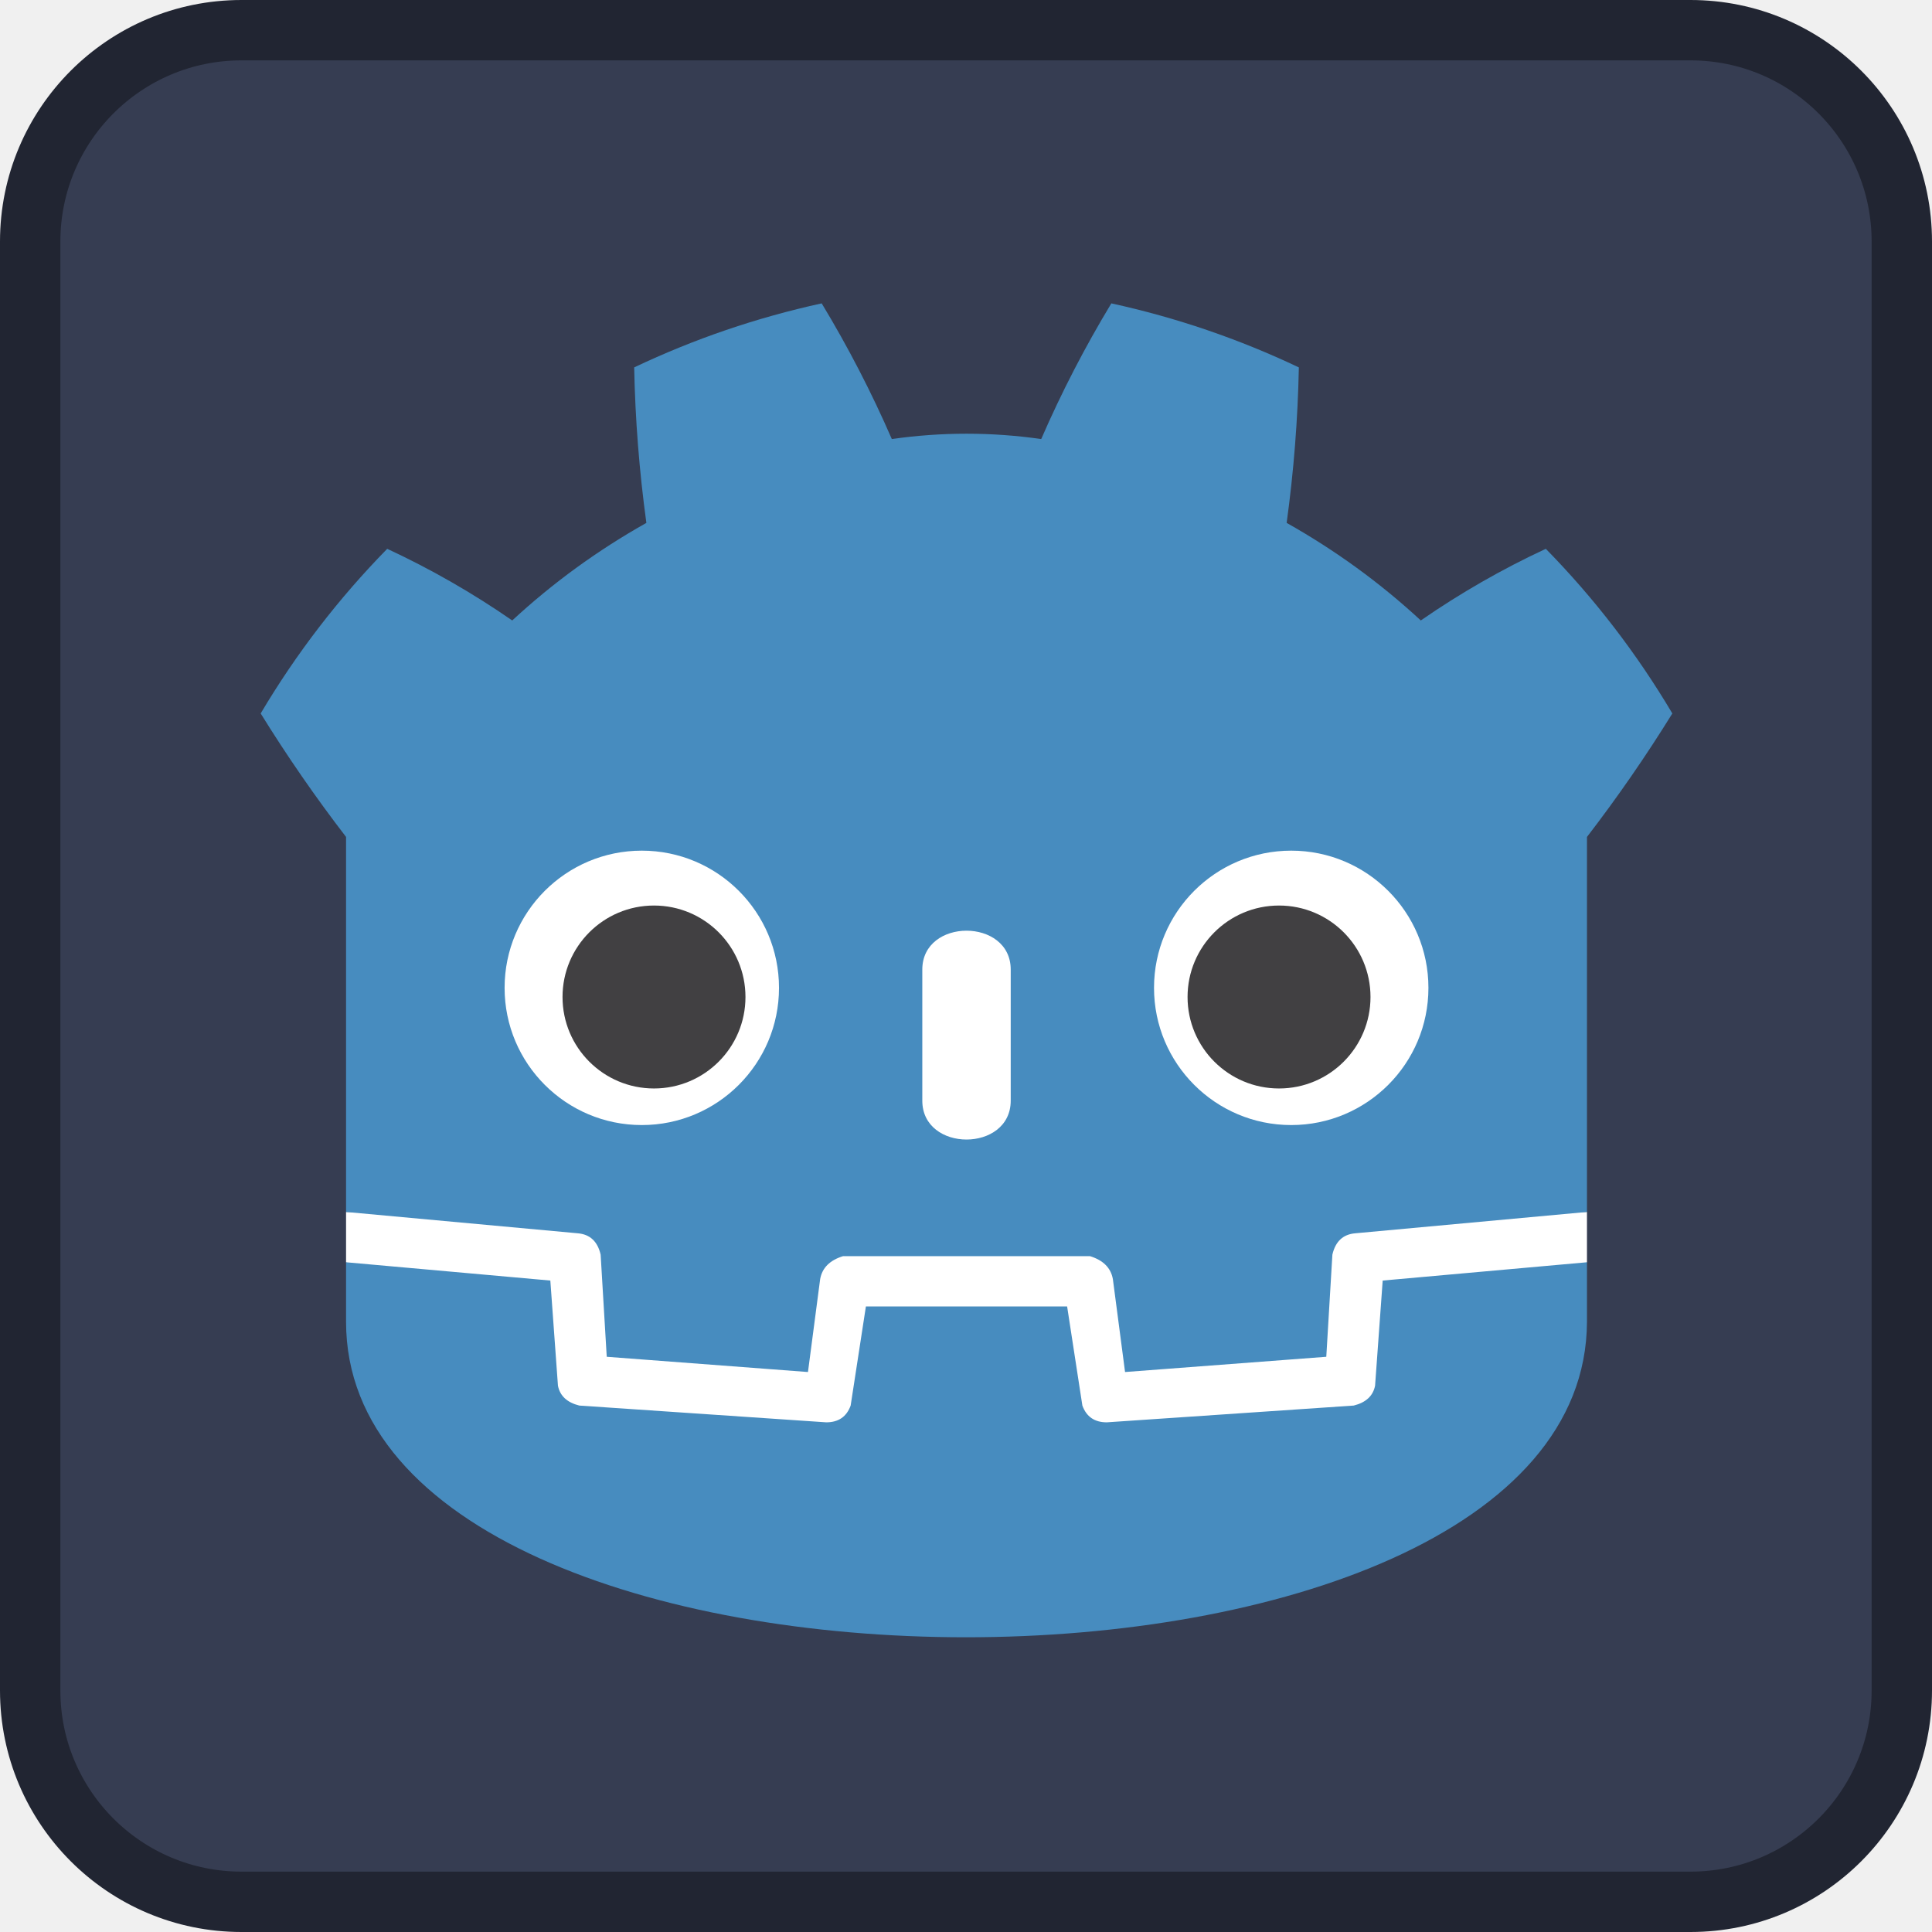
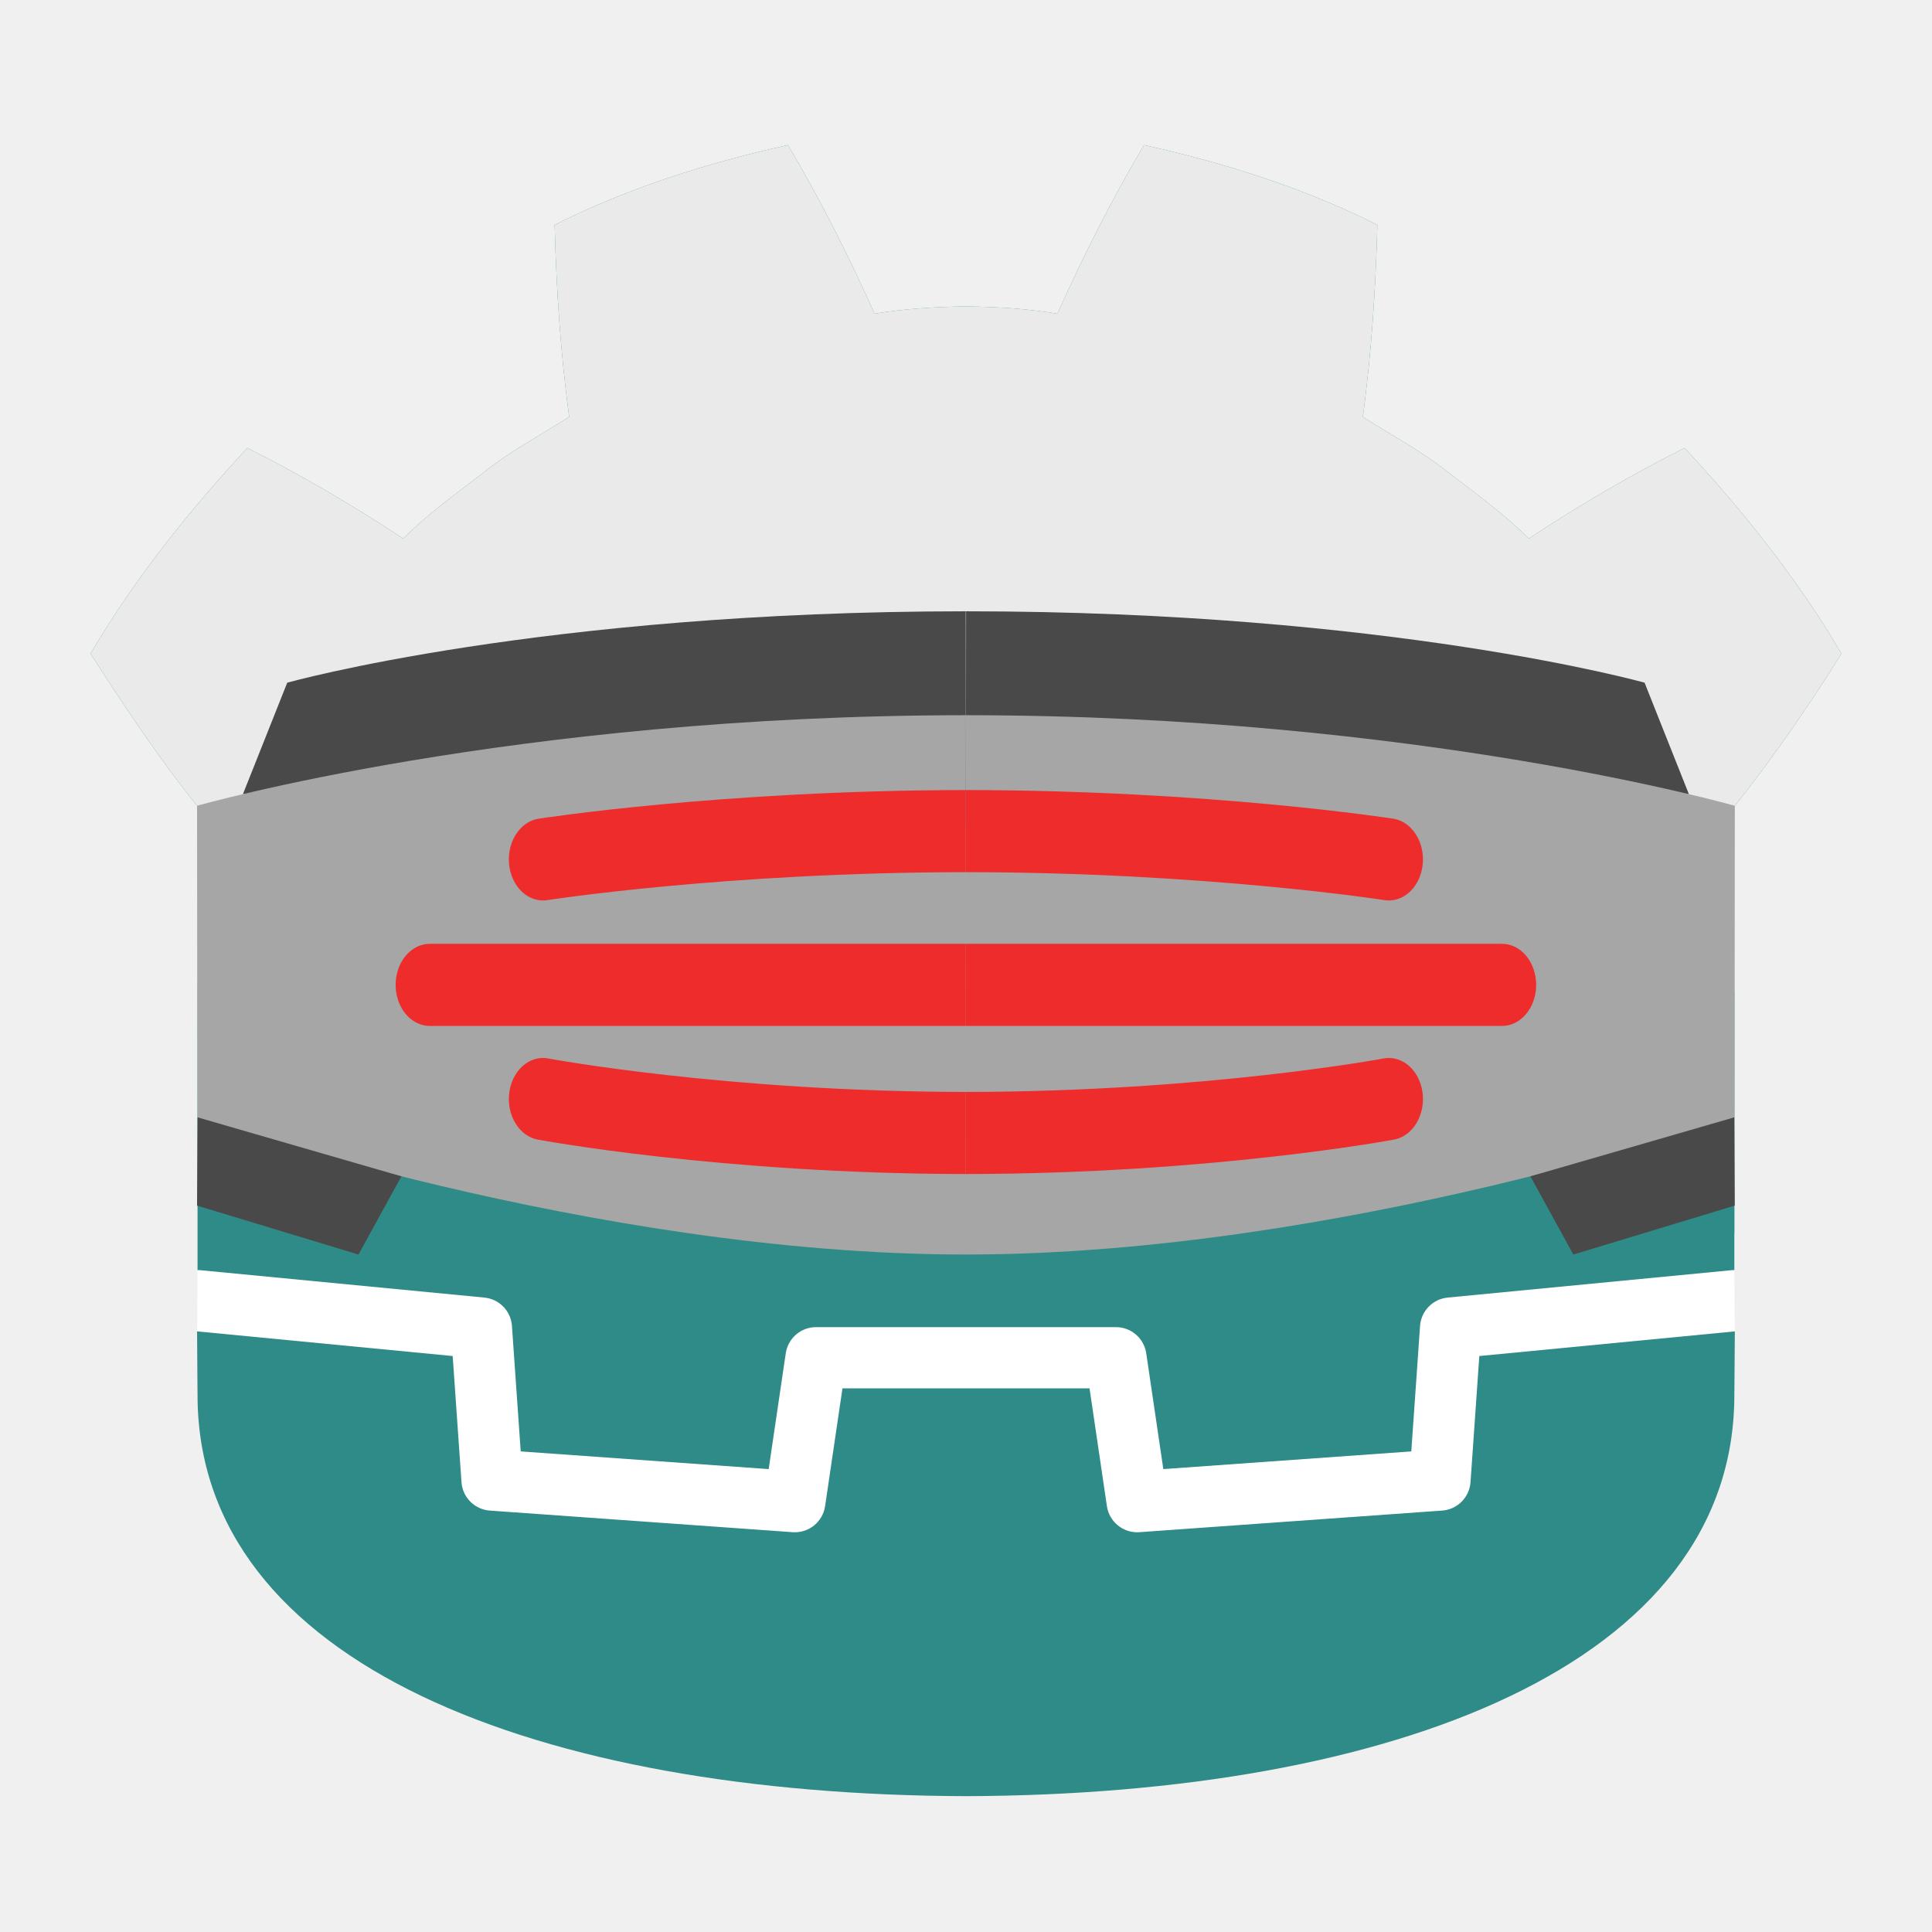
- <svg xmlns="http://www.w3.org/2000/svg" width="128" height="128">
-   <rect width="124" height="124" x="2" y="2" fill="#363d52" stroke="#212532" stroke-width="4" rx="14" />
-   <g fill="#fff" transform="translate(12.322 12.322)scale(.101)">
-     <path d="M105 673v33q407 354 814 0v-33z" />
-     <path fill="#478cbf" d="m105 673 152 14q12 1 15 14l4 67 132 10 8-61q2-11 15-15h162q13 4 15 15l8 61 132-10 4-67q3-13 15-14l152-14V427q30-39 56-81-35-59-83-108-43 20-82 47-40-37-88-64 7-51 8-102-59-28-123-42-26 43-46 89-49-7-98 0-20-46-46-89-64 14-123 42 1 51 8 102-48 27-88 64-39-27-82-47-48 49-83 108 26 42 56 81zm0 33v39c0 276 813 276 814 0v-39l-134 12-5 69q-2 10-14 13l-162 11q-12 0-16-11l-10-65H446l-10 65q-4 11-16 11l-162-11q-12-3-14-13l-5-69z" />
-     <path d="M483 600c0 34 58 34 58 0v-86c0-34-58-34-58 0z" />
-     <circle cx="725" cy="526" r="90" />
-     <circle cx="299" cy="526" r="90" />
+ <svg xmlns="http://www.w3.org/2000/svg" width="100%" height="100%" viewBox="0 0 1024 1024" version="1.1" xml:space="preserve" style="fill-rule:evenodd;clip-rule:evenodd;stroke-linecap:round;stroke-linejoin:round;stroke-miterlimit:1.5;">
+   <g transform="matrix(4.16261,0,0,-4.16261,919.241,673.152)">
+     <path d="M0,0C0,0 -0.325,1.994 -0.515,1.976L-36.697,-1.515C-39.576,-1.793 -41.812,-4.089 -42.014,-6.974L-43.008,-21.221L-71,-23.218L-72.904,-10.306C-73.328,-7.434 -75.836,-5.269 -78.739,-5.269L-116.927,-5.269C-119.829,-5.269 -122.337,-7.434 -122.761,-10.306L-124.666,-23.218L-152.658,-21.221L-153.652,-6.974C-153.854,-4.088 -156.09,-1.792 -158.969,-1.514L-195.169,1.976C-195.356,1.994 -195.493,-0.002 -195.68,-0.002L-195.729,-7.832L-165.071,-12.776L-164.067,-27.15C-163.864,-30.06 -161.516,-32.413 -158.604,-32.622L-120.053,-35.372C-119.907,-35.382 -119.763,-35.388 -119.619,-35.388C-116.722,-35.388 -114.218,-33.222 -113.794,-30.35L-111.835,-17.064L-83.83,-17.064L-81.871,-30.35C-81.448,-33.221 -78.941,-35.387 -76.04,-35.387C-75.898,-35.387 -75.756,-35.382 -75.617,-35.372L-37.061,-32.622C-34.15,-32.413 -31.801,-30.06 -31.598,-27.15L-30.595,-12.776L0.05,-7.81L0,0Z" style="fill:white;fill-rule:nonzero;" />
  </g>
-   <g fill="#414042" transform="translate(12.322 12.322)scale(.101)">
-     <circle cx="307" cy="532" r="60" />
-     <circle cx="717" cy="532" r="60" />
+   <g transform="matrix(4.16261,0,0,-4.16261,104.699,427.387)">
+     <path d="M0,0L0,-59.041C0.108,-59.042 0.216,-59.046 0.323,-59.056L36.519,-62.546C38.415,-62.729 39.901,-64.255 40.033,-66.155L41.149,-82.133L72.723,-84.386L74.898,-69.639C75.18,-67.727 76.82,-66.31 78.754,-66.31L116.942,-66.31C118.875,-66.31 120.515,-67.727 120.797,-69.639L122.972,-84.386L154.547,-82.133L155.662,-66.155C155.795,-64.255 157.28,-62.73 159.176,-62.546L195.358,-59.056C195.465,-59.046 195.572,-59.042 195.68,-59.041L195.68,-54.33L195.695,-54.325L195.695,0C200.792,6.416 205.618,13.494 209.316,19.449C203.665,29.069 196.741,37.666 189.34,45.631C182.476,42.176 175.809,38.262 169.512,34.097C166.361,37.229 162.812,39.791 159.326,42.469C155.901,45.22 152.041,47.237 148.38,49.587C149.47,57.704 150.009,65.695 150.226,74.035C140.78,78.789 130.707,81.941 120.518,84.205C116.45,77.368 112.73,69.964 109.49,62.726C105.648,63.368 101.788,63.606 97.923,63.652L97.923,63.658C97.896,63.658 97.871,63.652 97.848,63.652C97.824,63.652 97.799,63.658 97.775,63.658L97.775,63.652C93.903,63.606 90.046,63.368 86.203,62.726C82.965,69.964 79.247,77.368 75.173,84.205C64.989,81.941 54.915,78.789 45.47,74.035C45.686,65.695 46.225,57.704 47.318,49.587C43.65,47.237 39.795,45.22 36.369,42.469C32.888,39.791 29.333,37.229 26.181,34.097C19.884,38.262 13.219,42.176 6.353,45.631C-1.048,37.666 -7.968,29.069 -13.621,19.449C-9.178,12.475 -4.413,5.466 -0,0Z" style="fill:rgb(47,139,135);fill-rule:nonzero;" />
+   </g>
+   <g transform="matrix(4.16261,0,0,-4.16261,104.699,427.387)">
+     <path d="M0,0L0,-22.706L195.68,-23.487L195.695,-23.482L195.695,0C200.792,6.416 205.618,13.494 209.316,19.449C203.665,29.069 196.741,37.666 189.34,45.631C182.476,42.176 175.809,38.262 169.512,34.097C166.361,37.229 162.812,39.791 159.326,42.469C155.901,45.22 152.041,47.237 148.38,49.587C149.47,57.704 150.009,65.695 150.226,74.035C140.78,78.789 130.707,81.941 120.518,84.205C116.45,77.368 112.73,69.964 109.49,62.726C105.648,63.368 101.788,63.606 97.923,63.652L97.923,63.658C97.896,63.658 97.871,63.652 97.848,63.652C97.824,63.652 97.799,63.658 97.775,63.658L97.775,63.652C93.903,63.606 90.046,63.368 86.203,62.726C82.965,69.964 79.247,77.368 75.173,84.205C64.989,81.941 54.915,78.789 45.47,74.035C45.686,65.695 46.225,57.704 47.318,49.587C43.65,47.237 39.795,45.22 36.369,42.469C32.888,39.791 29.333,37.229 26.181,34.097C19.884,38.262 13.219,42.176 6.353,45.631C-1.048,37.666 -7.968,29.069 -13.621,19.449C-9.178,12.475 -4.413,5.466 -0,0Z" style="fill:rgb(234,234,234);fill-rule:nonzero;" />
+   </g>
+   <g transform="matrix(4.16261,0,0,-4.16261,784.071,718.723)">
+     <path d="M0,0L-1.121,-16.063C-1.256,-17.999 -2.796,-19.54 -4.732,-19.679L-43.287,-22.43C-43.381,-22.437 -43.475,-22.44 -43.568,-22.44C-45.484,-22.44 -47.137,-21.034 -47.42,-19.11L-49.631,-4.116L-81.09,-4.116L-83.301,-19.11C-83.598,-21.128 -85.402,-22.579 -87.434,-22.43L-125.989,-19.679C-127.925,-19.54 -129.465,-17.999 -129.6,-16.063L-130.721,0L-163.268,3.138C-163.253,-0.36 -163.208,-4.192 -163.208,-4.955C-163.208,-39.329 -119.603,-55.851 -65.427,-56.041L-65.294,-56.041C-11.118,-55.851 32.472,-39.329 32.472,-4.955C32.472,-4.178 32.519,-0.362 32.535,3.138L0,0Z" style="fill:rgb(47,139,135);fill-rule:nonzero;" />
+   </g>
+   <g transform="matrix(4.16261,0,0,-4.16261,389.215,527.151)">
+     <path d="M0,0C0,-12.052 -9.765,-21.815 -21.813,-21.815C-33.855,-21.815 -43.623,-12.052 -43.623,0C-43.623,12.044 -33.855,21.802 -21.813,21.802C-9.765,21.802 0,12.044 0,0" style="fill:white;fill-rule:nonzero;" />
+   </g>
+   <g transform="matrix(4.16261,0,0,-4.16261,367.367,532.537)">
+     <path d="M0,0C0,-7.994 -6.479,-14.473 -14.479,-14.473C-22.475,-14.473 -28.958,-7.994 -28.958,0C-28.958,7.994 -22.475,14.479 -14.479,14.479C-6.479,14.479 0,7.994 0,0" style="fill:rgb(65,64,66);fill-rule:nonzero;" />
+   </g>
+   <g transform="matrix(4.16261,0,0,-4.16261,511.993,626.22)">
+     <path d="M0,0C-3.878,0 -7.021,2.858 -7.021,6.381L-7.021,26.462C-7.021,29.982 -3.878,32.843 0,32.843C3.878,32.843 7.028,29.982 7.028,26.462L7.028,6.381C7.028,2.858 3.878,0 0,0" style="fill:white;fill-rule:nonzero;" />
+   </g>
+   <g transform="matrix(4.16261,0,0,-4.16261,634.787,527.151)">
+     <path d="M0,0C0,-12.052 9.765,-21.815 21.815,-21.815C33.856,-21.815 43.623,-12.052 43.623,0C43.623,12.044 33.856,21.802 21.815,21.802C9.765,21.802 0,12.044 0,0" style="fill:white;fill-rule:nonzero;" />
+   </g>
+   <g transform="matrix(4.16261,0,0,-4.16261,656.641,532.537)">
+     <path d="M0,0C0,-7.994 6.477,-14.473 14.471,-14.473C22.473,-14.473 28.95,-7.994 28.95,0C28.95,7.994 22.473,14.479 14.471,14.479C6.477,14.479 0,7.994 0,0" style="fill:rgb(65,64,66);fill-rule:nonzero;" />
+   </g>
+   <g>
+     <path d="M128.761,420.897L152.241,361.832C152.241,361.832 287.092,324 511.867,324C511.867,387.905 512.008,436.398 512.008,436.398L128.761,420.897Z" style="fill:rgb(73,73,73);" />
+     <path d="M512.008,664.926C512.008,601.935 511.979,452.41 511.979,379.079C272.096,379.079 104.45,427.079 104.45,427.079L104.699,592.22C104.699,592.22 312.928,664.926 512.008,664.926Z" style="fill:rgb(166,166,166);" />
+     <clipPath id="_clip1">
+       <path d="M512.008,664.926C512.008,601.935 511.979,452.41 511.979,379.079C272.096,379.079 104.45,427.079 104.45,427.079L104.699,592.22C104.699,592.22 312.928,664.926 512.008,664.926Z" />
+     </clipPath>
+     <g clip-path="url(#_clip1)">
+       <g transform="matrix(0.843438,0,0,1.01555,104.823,-8.18296)">
+         <path d="M145.779,522.067L482.768,522.067" style="fill:none;stroke:rgb(239,44,44);stroke-width:42.85px;" />
+       </g>
+       <g transform="matrix(0.843438,0,0,1.01555,104.823,-74.683)">
+         <path d="M216.916,522.067C216.916,522.067 330.066,507.407 482.768,507.297" style="fill:none;stroke:rgb(239,44,44);stroke-width:42.85px;" />
+       </g>
+       <g transform="matrix(0.843438,0,0,-1.01555,104.823,1112.69)">
+         <path d="M216.916,522.067C216.916,522.067 330.066,504.453 482.768,504.343" style="fill:none;stroke:rgb(239,44,44);stroke-width:42.85px;" />
+       </g>
+     </g>
+     <path d="M212.754,623.48L190,664.926L104.45,639L104.699,592.22L212.754,623.48Z" style="fill:rgb(73,73,73);" />
+   </g>
+   <g transform="matrix(-1,0,0,1,1023.9,0)">
+     <path d="M128.761,420.897L152.241,361.832C152.241,361.832 287.092,324 511.867,324C511.867,387.905 512.008,436.398 512.008,436.398L128.761,420.897Z" style="fill:rgb(73,73,73);" />
+     <path d="M512.008,664.926C512.008,601.935 511.979,452.41 511.979,379.079C272.096,379.079 104.45,427.079 104.45,427.079L104.699,592.22C104.699,592.22 312.928,664.926 512.008,664.926Z" style="fill:rgb(166,166,166);" />
+     <clipPath id="_clip2">
+       <path d="M512.008,664.926C512.008,601.935 511.979,452.41 511.979,379.079C272.096,379.079 104.45,427.079 104.45,427.079L104.699,592.22C104.699,592.22 312.928,664.926 512.008,664.926Z" />
+     </clipPath>
+     <g clip-path="url(#_clip2)">
+       <g transform="matrix(0.843438,0,0,1.01555,104.823,-8.18296)">
+         <path d="M145.779,522.067L482.768,522.067" style="fill:none;stroke:rgb(239,44,44);stroke-width:42.85px;" />
+       </g>
+       <g transform="matrix(0.843438,0,0,1.01555,104.823,-74.683)">
+         <path d="M216.916,522.067C216.916,522.067 330.066,507.407 482.768,507.297" style="fill:none;stroke:rgb(239,44,44);stroke-width:42.85px;" />
+       </g>
+       <g transform="matrix(0.843438,0,0,-1.01555,104.823,1112.69)">
+         <path d="M216.916,522.067C216.916,522.067 330.066,504.453 482.768,504.343" style="fill:none;stroke:rgb(239,44,44);stroke-width:42.85px;" />
+       </g>
+     </g>
+     <path d="M212.754,623.48L190,664.926L104.45,639L104.699,592.22L212.754,623.48Z" style="fill:rgb(73,73,73);" />
  </g>
</svg>
